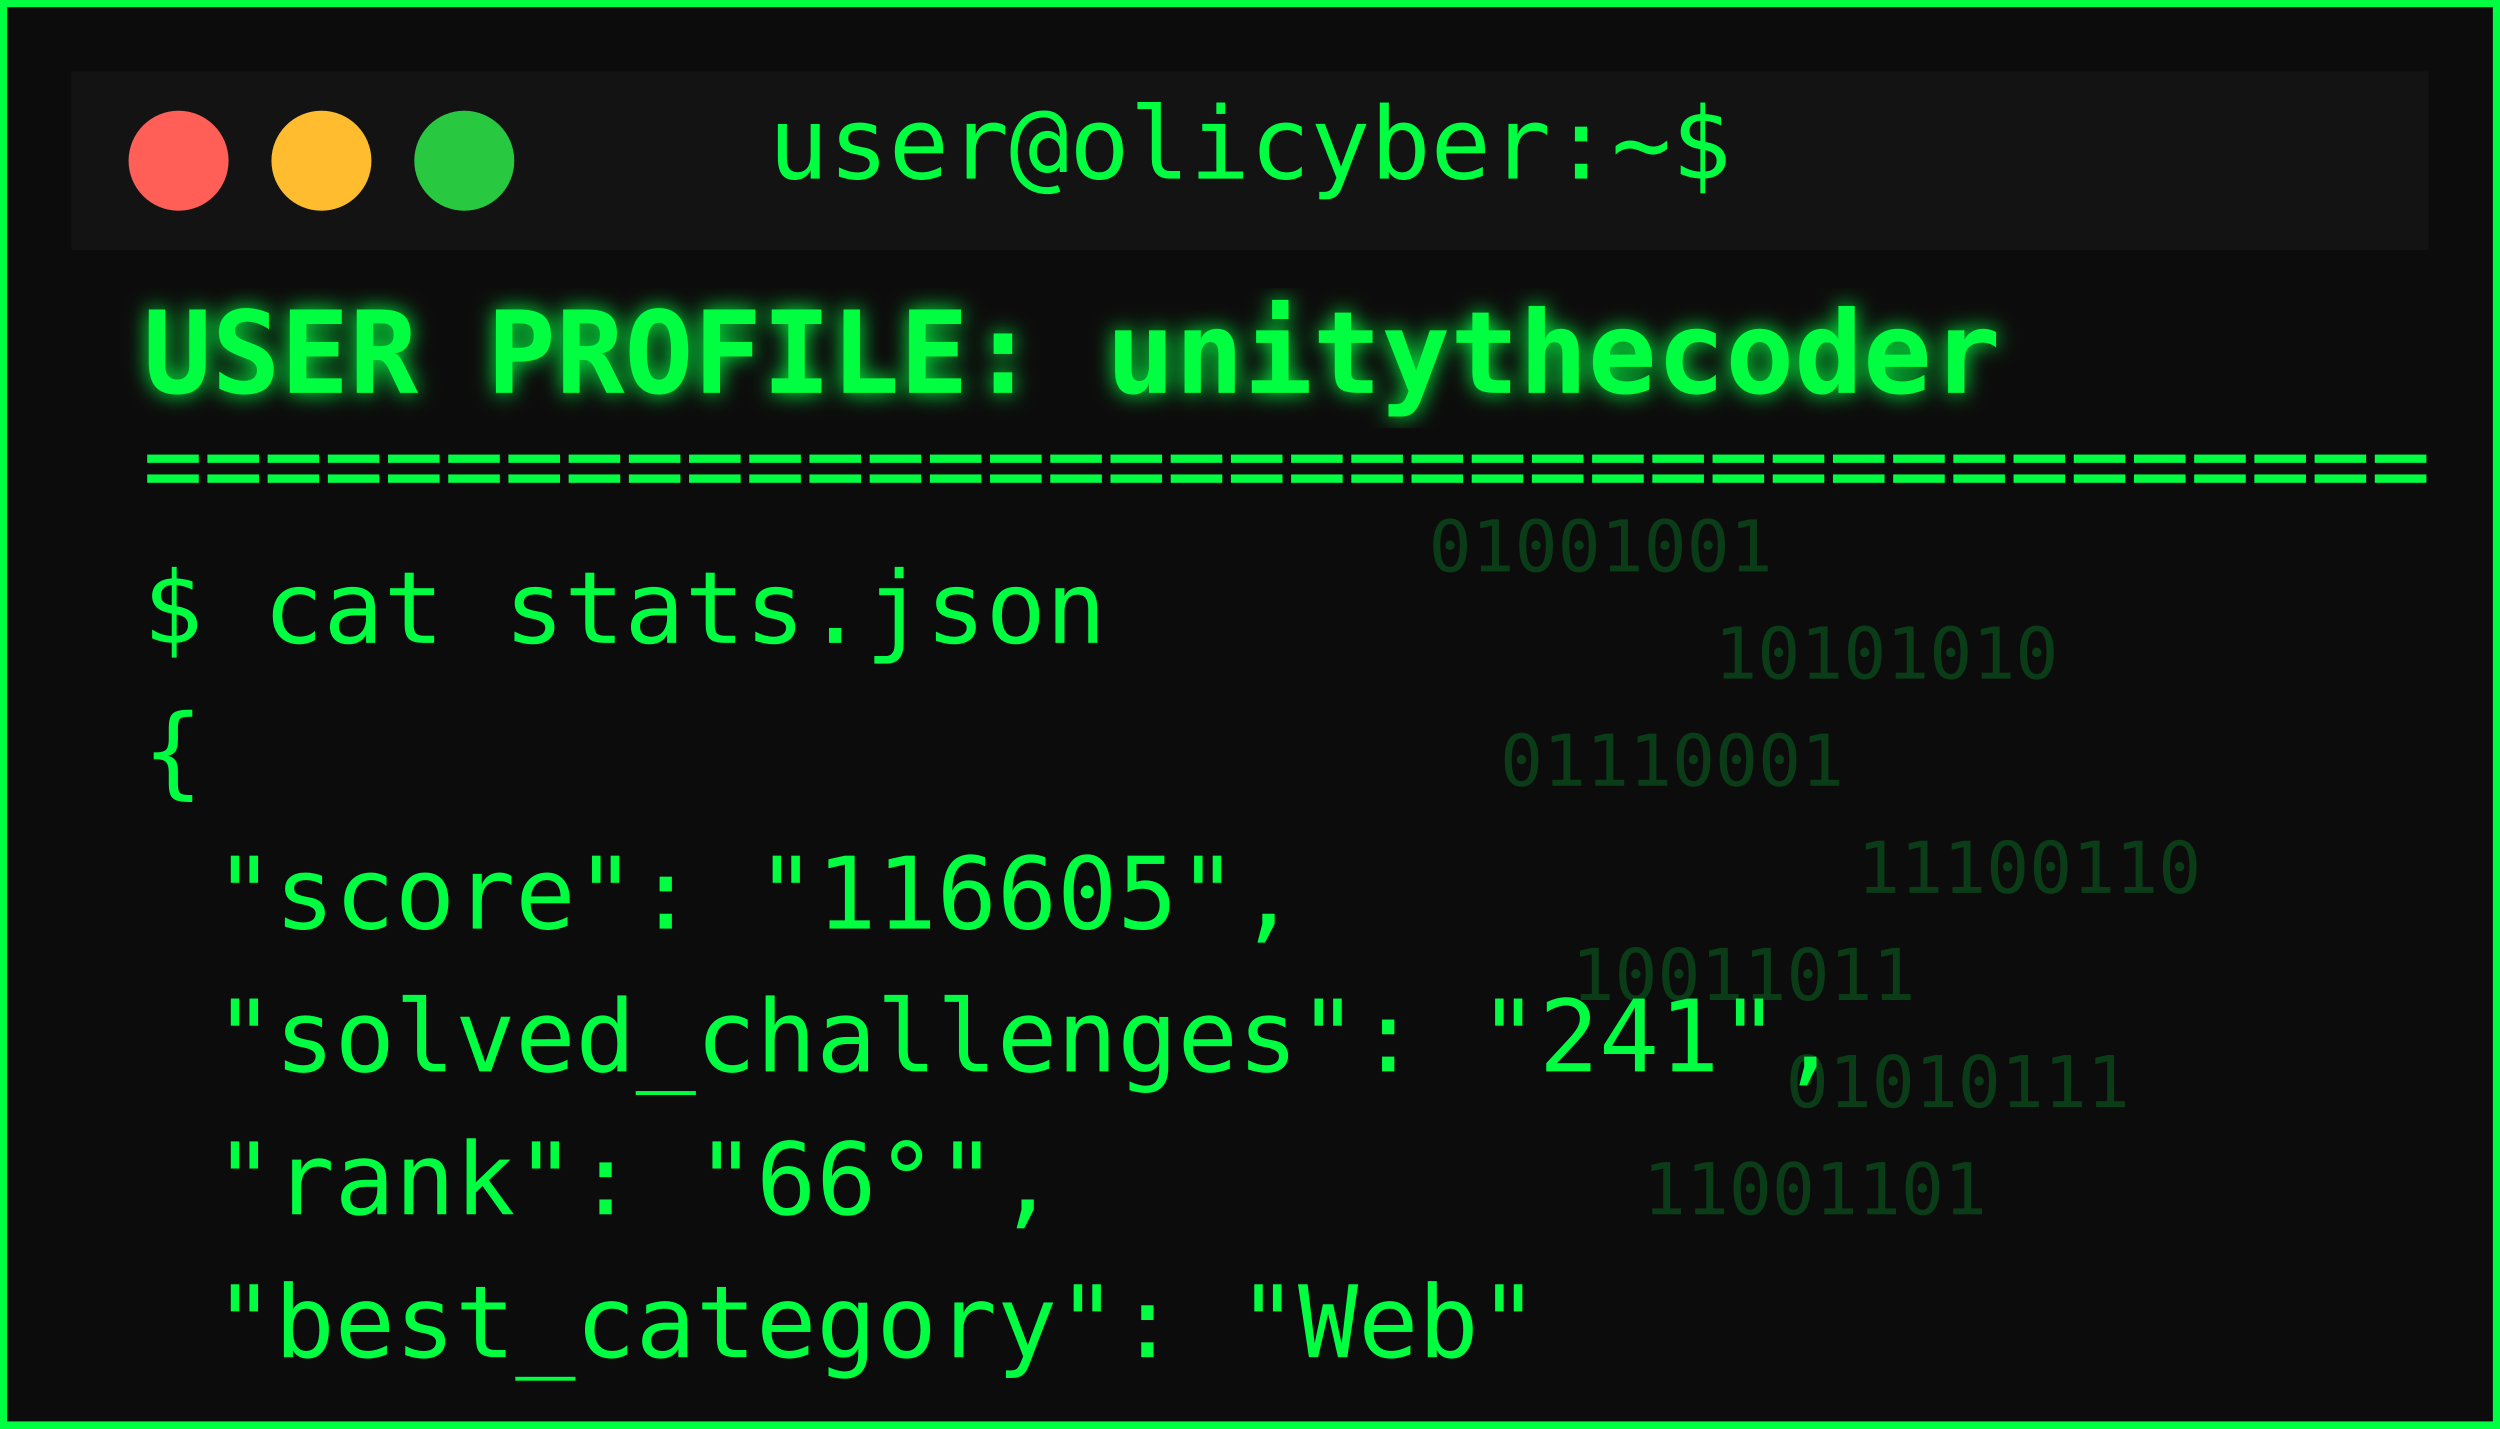
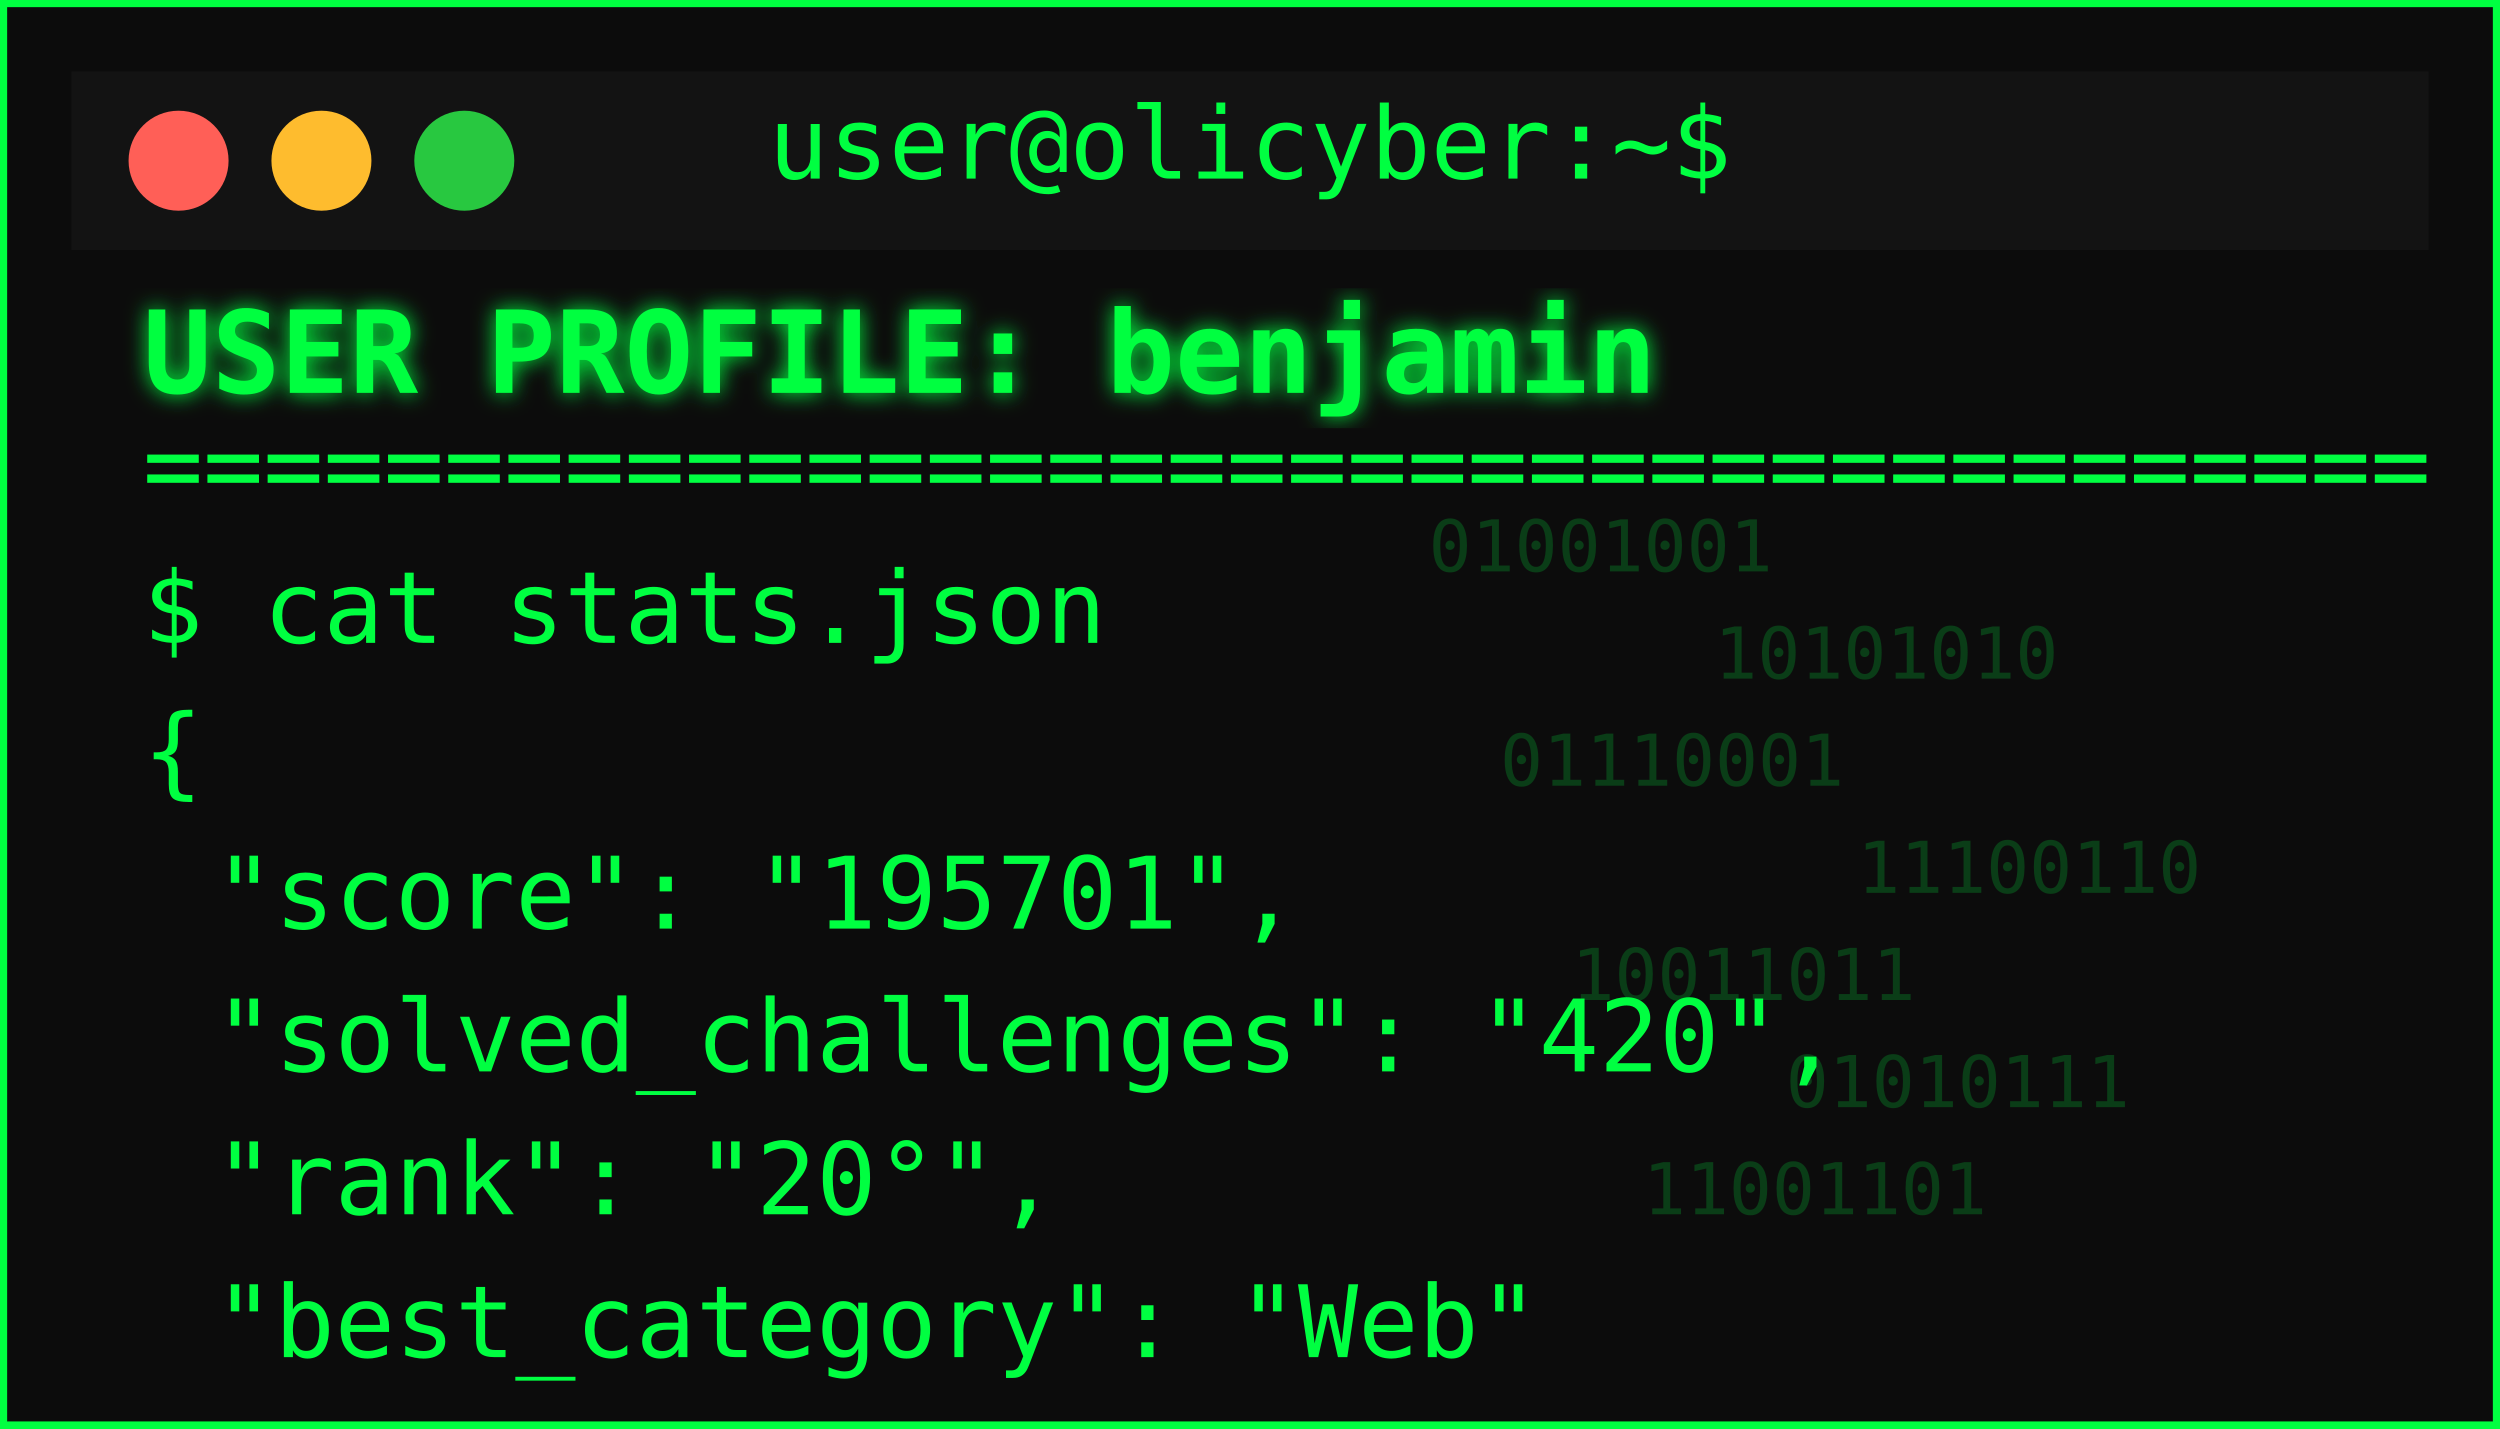
<svg xmlns="http://www.w3.org/2000/svg" width="350" height="200" viewBox="0 0 350 200">
  <defs>
    <filter id="matrixGlow">
      <feDropShadow dx="0" dy="0" stdDeviation="1.5" flood-color="#00ff41" />
    </filter>
  </defs>
  <rect width="350" height="200" rx="0" fill="#0c0c0c" stroke="#00ff41" stroke-width="2" />
  <rect x="10" y="10" width="330" height="25" rx="0" fill="#131313" />
  <circle cx="25" cy="22.5" r="7" fill="#ff5f57" />
  <circle cx="45" cy="22.5" r="7" fill="#febc2e" />
  <circle cx="65" cy="22.5" r="7" fill="#28c840" />
  <text x="175" y="25" text-anchor="middle" font-family="monospace" font-size="14" fill="#00ff41">user@olicyber:~$</text>
-   <text x="20" y="55" font-family="monospace" font-weight="bold" font-size="16" fill="#00ff41" filter="url(#matrixGlow)">USER PROFILE: unitythecoder</text>
+   <text x="20" y="55" font-family="monospace" font-weight="bold" font-size="16" fill="#00ff41" filter="url(#matrixGlow)">USER PROFILE: benjamin</text>
  <text x="20" y="70" font-family="monospace" font-size="14" fill="#00ff41">======================================</text>
  <text x="20" y="90" font-family="monospace" font-size="14" fill="#00ff41">$ cat stats.json</text>
  <text x="20" y="110" font-family="monospace" font-size="14" fill="#00ff41">{</text>
-   <text x="30" y="130" font-family="monospace" font-size="14" fill="#00ff41"> "score": "116605",</text>
-   <text x="30" y="150" font-family="monospace" font-size="14" fill="#00ff41"> "solved_challenges": "241",</text>
-   <text x="30" y="170" font-family="monospace" font-size="14" fill="#00ff41"> "rank": "66°",</text>
+   <text x="30" y="130" font-family="monospace" font-size="14" fill="#00ff41"> "score": "195701",</text>
+   <text x="30" y="150" font-family="monospace" font-size="14" fill="#00ff41"> "solved_challenges": "420",</text>
+   <text x="30" y="170" font-family="monospace" font-size="14" fill="#00ff41"> "rank": "20°",</text>
  <text x="30" y="190" font-family="monospace" font-size="14" fill="#00ff41"> "best_category": "Web"</text>
  <g opacity="0.2">
    <text x="200" y="80" font-family="monospace" font-size="10" fill="#00ff41">01001001</text>
    <text x="240" y="95" font-family="monospace" font-size="10" fill="#00ff41">10101010</text>
    <text x="210" y="110" font-family="monospace" font-size="10" fill="#00ff41">01110001</text>
    <text x="260" y="125" font-family="monospace" font-size="10" fill="#00ff41">11100110</text>
    <text x="220" y="140" font-family="monospace" font-size="10" fill="#00ff41">10011011</text>
    <text x="250" y="155" font-family="monospace" font-size="10" fill="#00ff41">01010111</text>
    <text x="230" y="170" font-family="monospace" font-size="10" fill="#00ff41">11001101</text>
  </g>
</svg>
